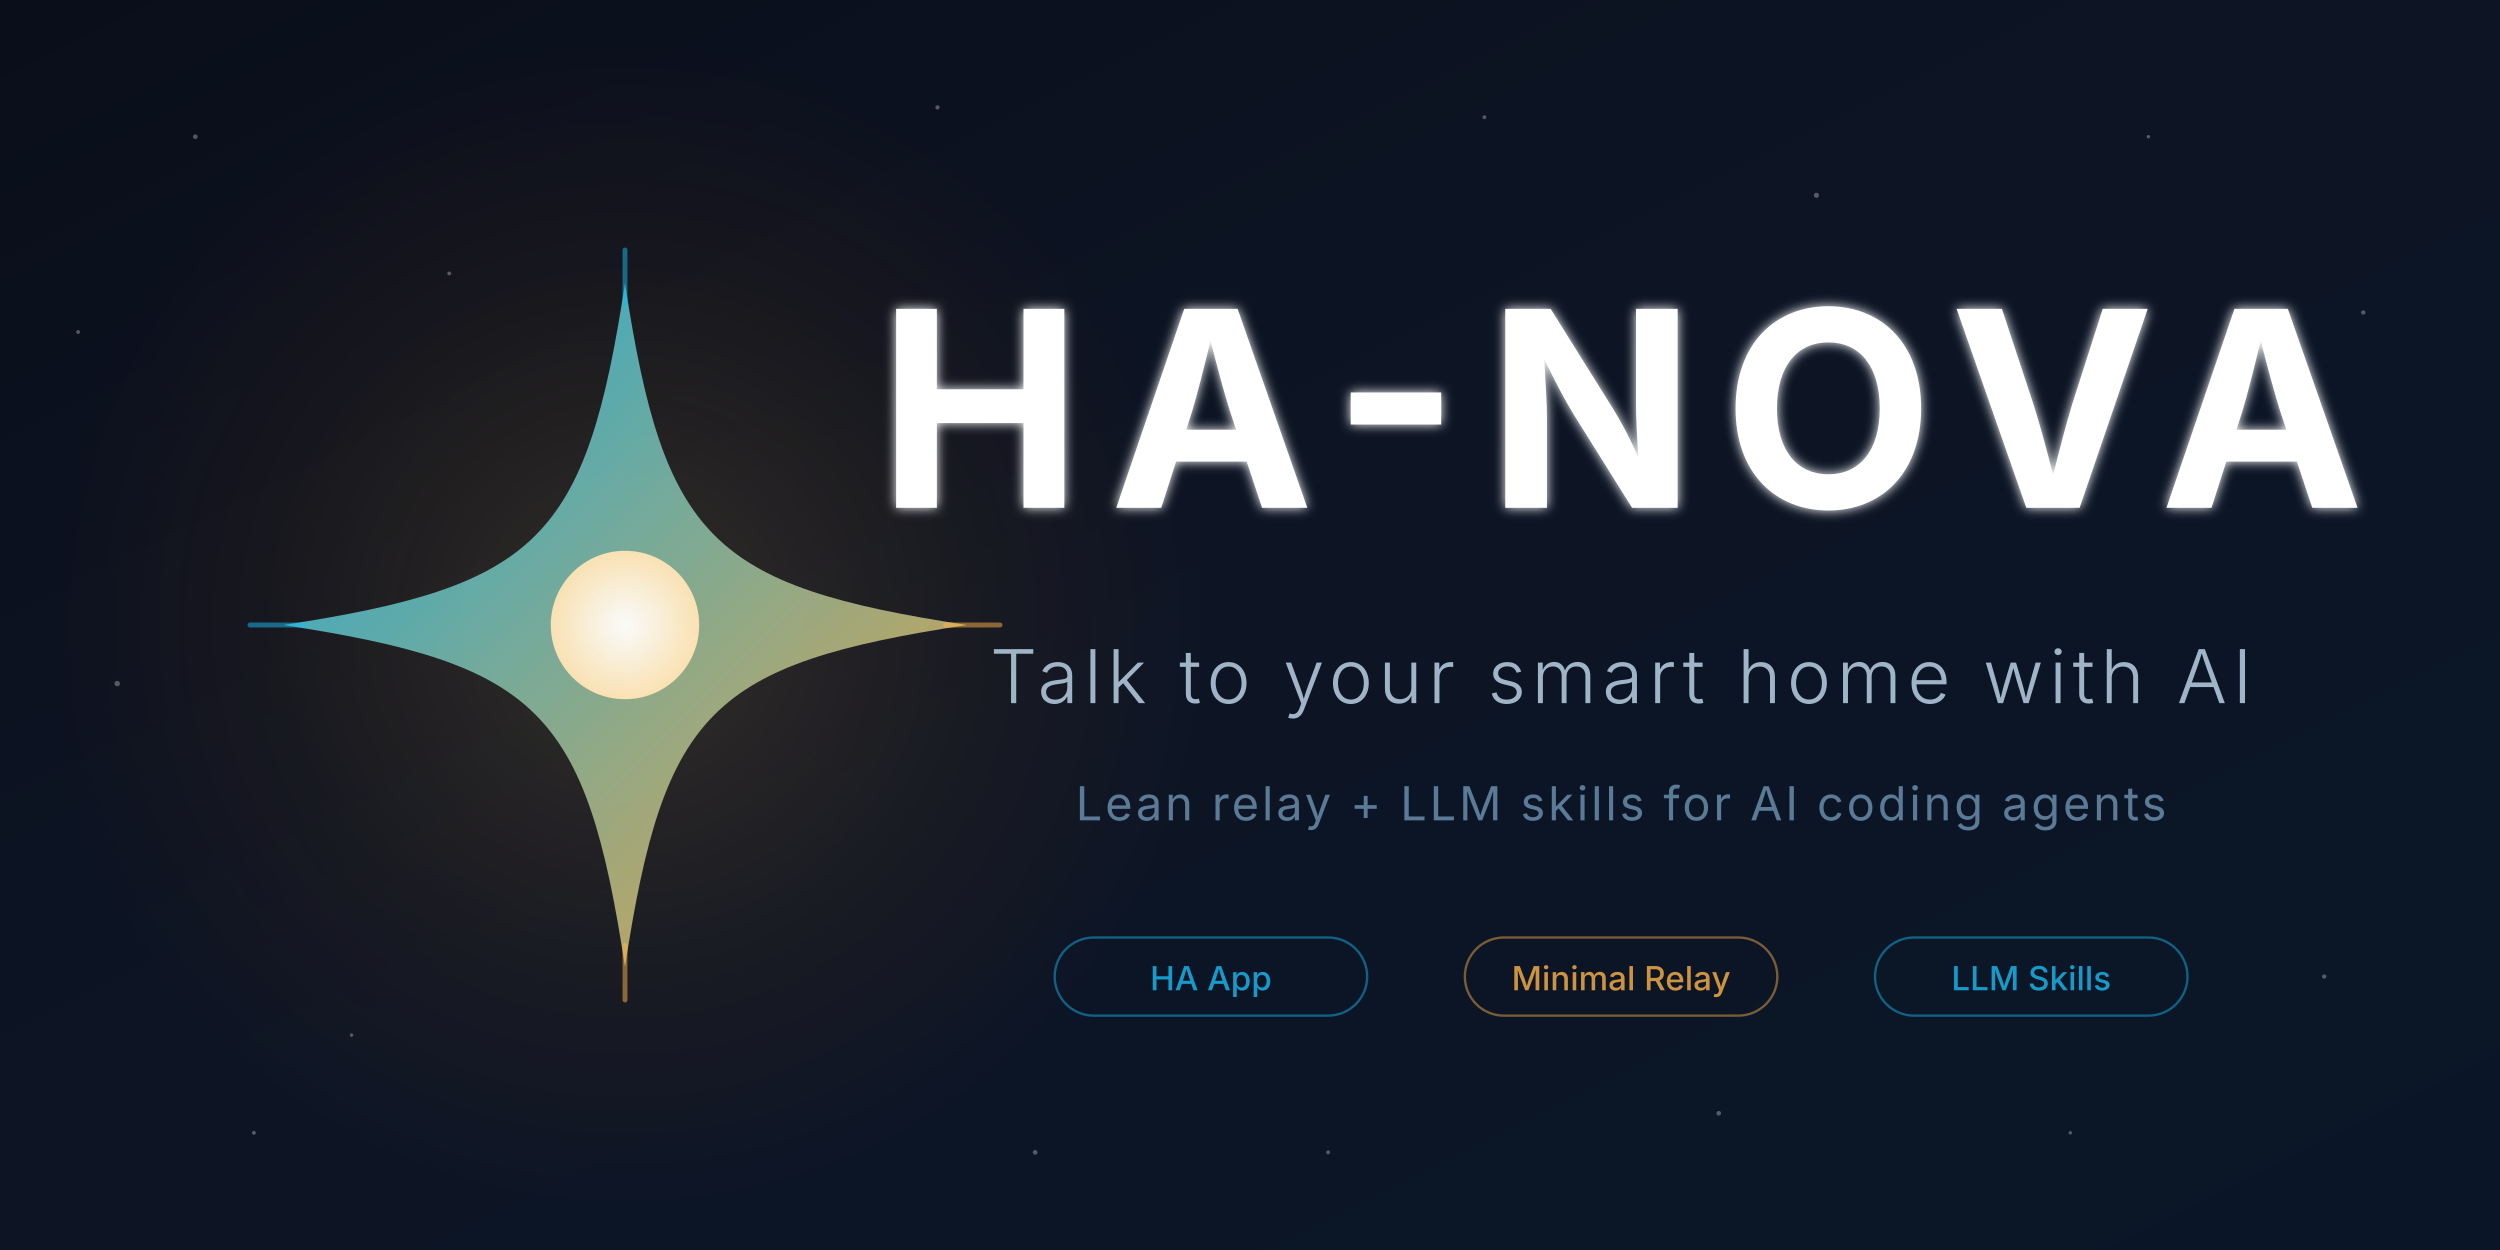
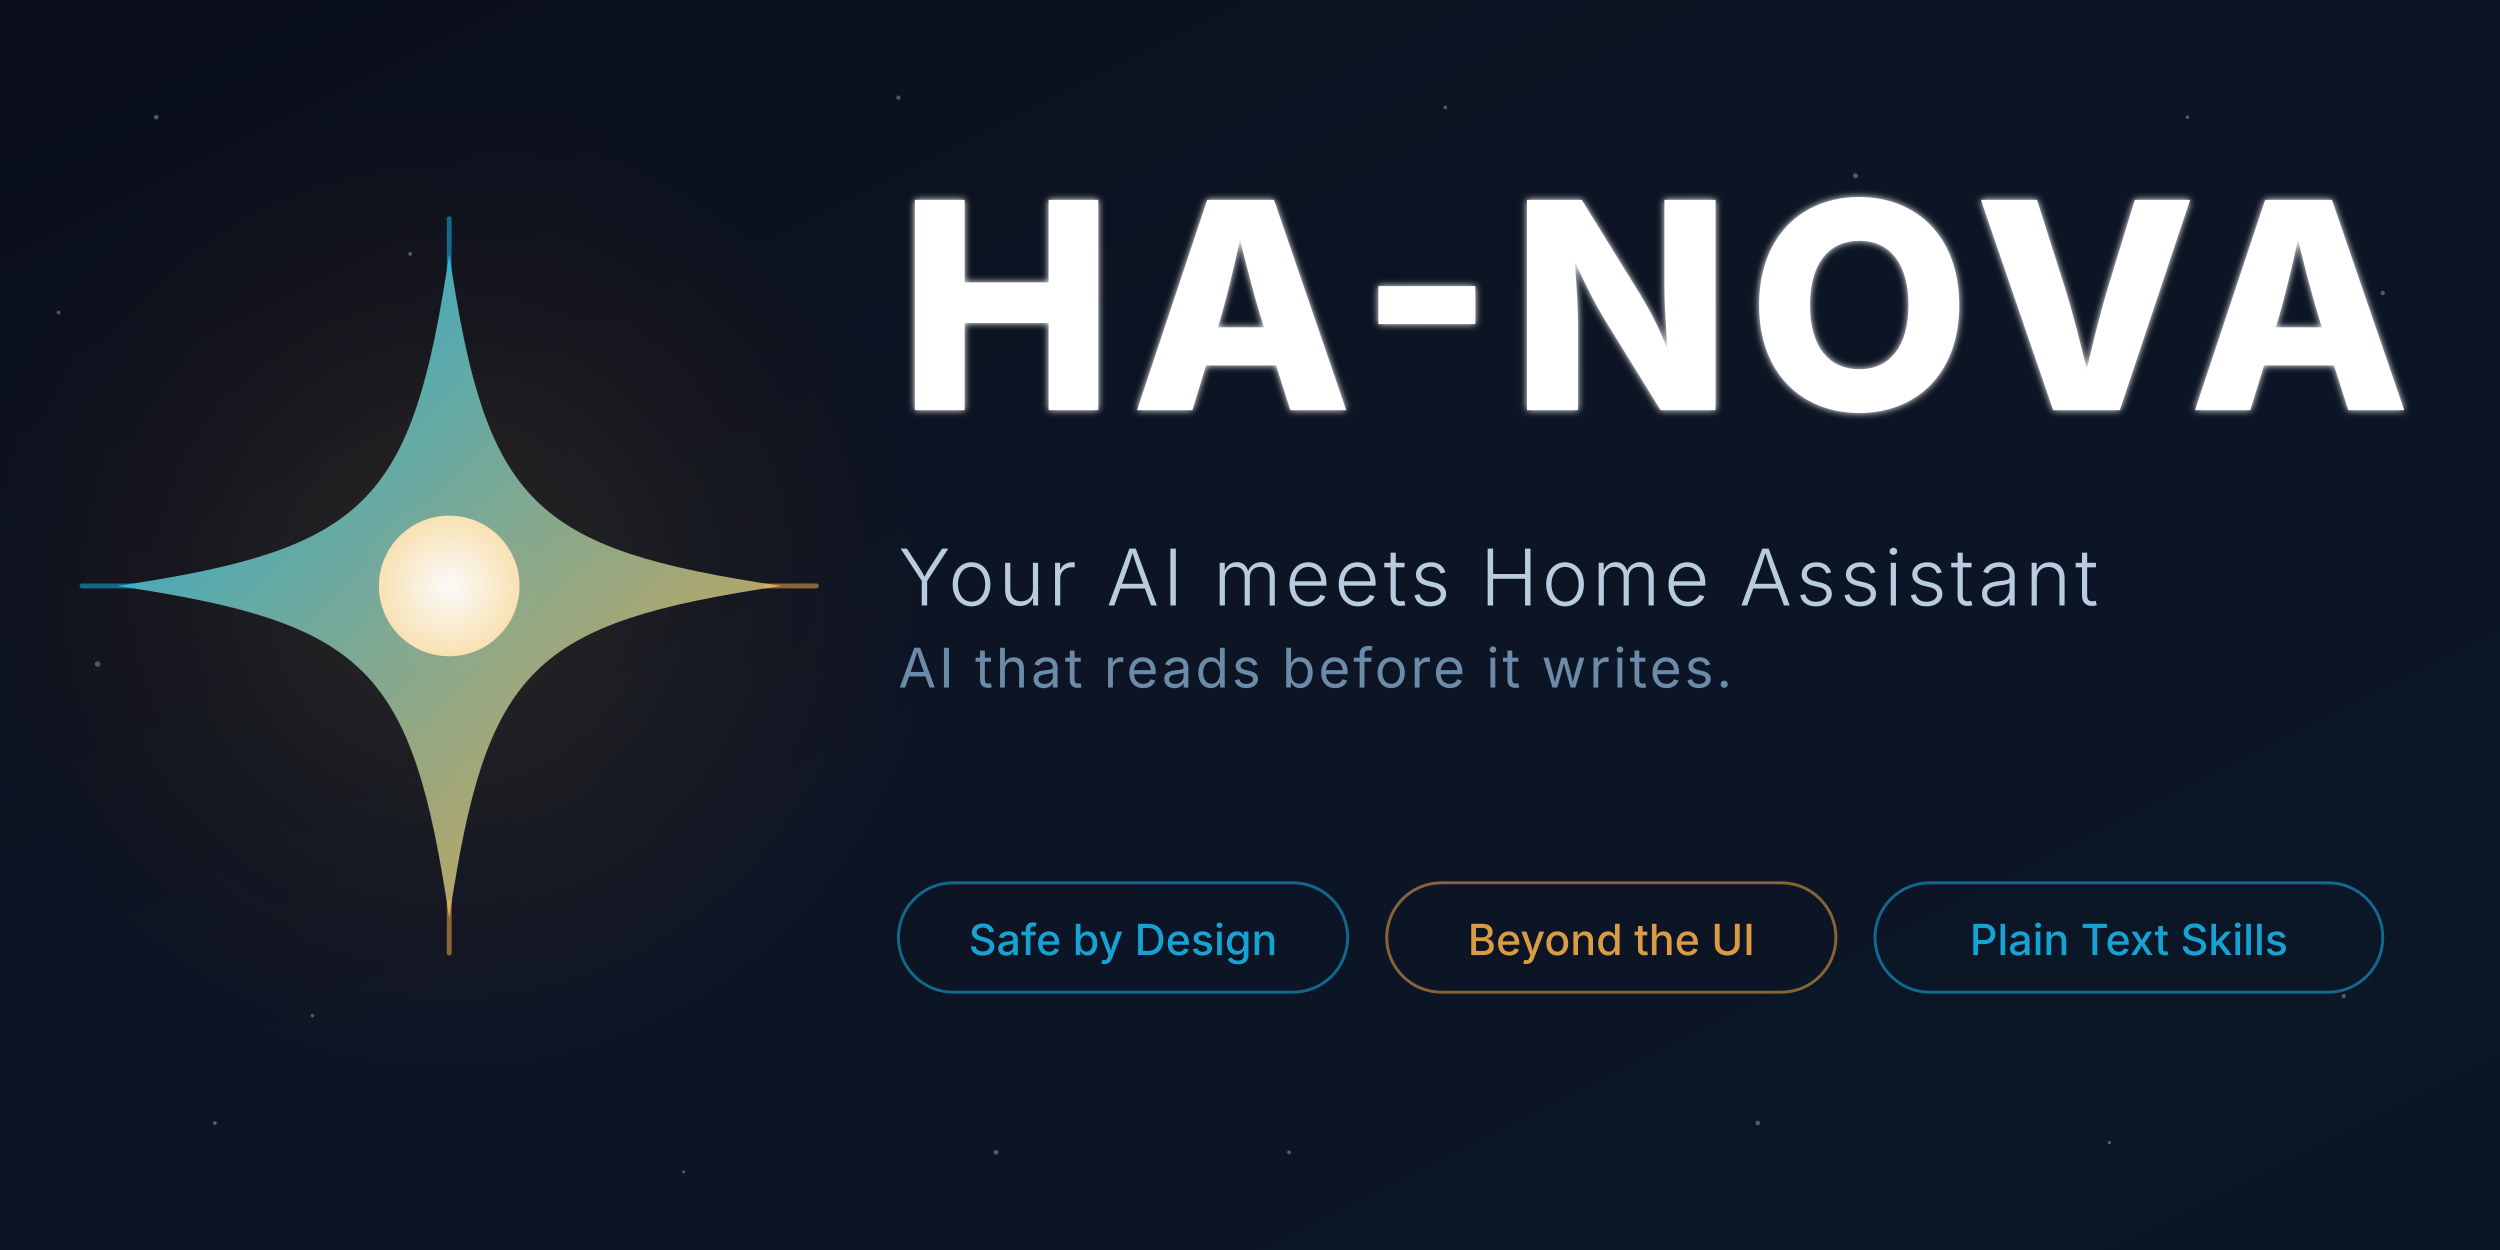
<svg xmlns="http://www.w3.org/2000/svg" viewBox="0 0 1280 640" width="1280" height="640">
  <defs>
    <linearGradient id="bg" x1="0%" y1="0%" x2="100%" y2="100%">
      <stop offset="0%" stop-color="#0A0E1A" />
      <stop offset="50%" stop-color="#0D1525" />
      <stop offset="100%" stop-color="#0A1628" />
    </linearGradient>
-     <linearGradient id="b-star" x1="0%" y1="0%" x2="100%" y2="100%">
+     <linearGradient id="star-grad" x1="0%" y1="0%" x2="100%" y2="100%">
      <stop offset="0%" stop-color="#18BCF2" />
      <stop offset="100%" stop-color="#FFB347" />
    </linearGradient>
-     <radialGradient id="b-core" cx="50%" cy="50%" r="50%">
+     <radialGradient id="core" cx="50%" cy="50%" r="50%">
      <stop offset="0%" stop-color="#FFFFFF" />
      <stop offset="100%" stop-color="#FFE4B5" />
    </radialGradient>
-     <radialGradient id="b-glow" cx="50%" cy="50%" r="50%">
-       <stop offset="0%" stop-color="#FFD666" stop-opacity="0.15" />
-       <stop offset="60%" stop-color="#FF8C00" stop-opacity="0.05" />
+     <radialGradient id="glow" cx="50%" cy="50%" r="50%">
+       <stop offset="0%" stop-color="#FFD666" stop-opacity="0.12" />
+       <stop offset="60%" stop-color="#FF8C00" stop-opacity="0.04" />
      <stop offset="100%" stop-color="#FF4500" stop-opacity="0" />
    </radialGradient>
-     <filter id="text-glow" x="-20%" y="-20%" width="140%" height="140%">
-       <feGaussianBlur in="SourceGraphic" stdDeviation="3" result="blur" />
+     <linearGradient id="line-grad" x1="0%" y1="0%" x2="100%" y2="0%">
+       <stop offset="0%" stop-color="#18BCF2" stop-opacity="0.6" />
+       <stop offset="100%" stop-color="#FFB347" stop-opacity="0.6" />
+     </linearGradient>
+     <filter id="title-glow" x="-10%" y="-10%" width="120%" height="120%">
+       <feGaussianBlur in="SourceGraphic" stdDeviation="2" result="blur" />
      <feMerge>
        <feMergeNode in="blur" />
        <feMergeNode in="SourceGraphic" />
      </feMerge>
    </filter>
  </defs>
  <rect width="1280" height="640" fill="url(#bg)" />
  <g opacity="0.3">
-     <circle cx="100" cy="70" r="1.2" fill="white" />
-     <circle cx="230" cy="140" r="1" fill="white" />
-     <circle cx="60" cy="350" r="1.4" fill="white" />
-     <circle cx="180" cy="530" r="0.9" fill="white" />
-     <circle cx="480" cy="55" r="1.1" fill="white" />
-     <circle cx="760" cy="60" r="1" fill="white" />
-     <circle cx="930" cy="100" r="1.3" fill="white" />
-     <circle cx="1100" cy="70" r="0.9" fill="white" />
-     <circle cx="1210" cy="160" r="1.1" fill="white" />
-     <circle cx="680" cy="590" r="1" fill="white" />
-     <circle cx="880" cy="570" r="1.2" fill="white" />
-     <circle cx="1060" cy="580" r="0.9" fill="white" />
-     <circle cx="1190" cy="500" r="1.1" fill="white" />
-     <circle cx="130" cy="580" r="1" fill="white" />
-     <circle cx="530" cy="590" r="1.2" fill="white" />
-     <circle cx="40" cy="170" r="1" fill="white" />
+     <circle cx="80" cy="60" r="1.2" fill="white" />
+     <circle cx="210" cy="130" r="1" fill="white" />
+     <circle cx="50" cy="340" r="1.4" fill="white" />
+     <circle cx="160" cy="520" r="0.9" fill="white" />
+     <circle cx="460" cy="50" r="1.1" fill="white" />
+     <circle cx="740" cy="55" r="1" fill="white" />
+     <circle cx="950" cy="90" r="1.3" fill="white" />
+     <circle cx="1120" cy="60" r="0.9" fill="white" />
+     <circle cx="1220" cy="150" r="1.1" fill="white" />
+     <circle cx="660" cy="590" r="1" fill="white" />
+     <circle cx="900" cy="575" r="1.2" fill="white" />
+     <circle cx="1080" cy="585" r="0.9" fill="white" />
+     <circle cx="1200" cy="510" r="1.1" fill="white" />
+     <circle cx="110" cy="575" r="1" fill="white" />
+     <circle cx="510" cy="590" r="1.2" fill="white" />
+     <circle cx="30" cy="160" r="1" fill="white" />
+     <circle cx="350" cy="600" r="0.8" fill="white" />
+     <circle cx="1050" cy="180" r="1" fill="white" />
  </g>
-   <circle cx="320" cy="320" r="300" fill="url(#b-glow)" />
-   <g transform="translate(320, 320)">
-     <path d="M0,-175 C20,-44 44,-20 175,0 C44,20 20,44 0,175 C-20,44 -44,20 -175,0 C-44,-20 -20,-44 0,-175 Z" fill="url(#b-star)" opacity="0.9" />
-     <circle cx="0" cy="0" r="38" fill="url(#b-core)" opacity="0.95" />
-     <line x1="0" y1="-192" x2="0" y2="-164" stroke="#18BCF2" stroke-width="2.5" stroke-linecap="round" opacity="0.5" />
-     <line x1="0" y1="164" x2="0" y2="192" stroke="#FFB347" stroke-width="2.5" stroke-linecap="round" opacity="0.5" />
-     <line x1="-192" y1="0" x2="-164" y2="0" stroke="#18BCF2" stroke-width="2.5" stroke-linecap="round" opacity="0.5" />
-     <line x1="164" y1="0" x2="192" y2="0" stroke="#FFB347" stroke-width="2.5" stroke-linecap="round" opacity="0.5" />
+   <circle cx="230" cy="300" r="250" fill="url(#glow)" />
+   <g transform="translate(230, 300)">
+     <path d="M0,-170 C19,-42 42,-19 170,0 C42,19 19,42 0,170 C-19,42 -42,19 -170,0 C-42,-19 -19,-42 0,-170 Z" fill="url(#star-grad)" opacity="0.9" />
+     <circle cx="0" cy="0" r="36" fill="url(#core)" opacity="0.95" />
+     <line x1="0" y1="-188" x2="0" y2="-162" stroke="#18BCF2" stroke-width="2.5" stroke-linecap="round" opacity="0.5" />
+     <line x1="0" y1="162" x2="0" y2="188" stroke="#FFB347" stroke-width="2.5" stroke-linecap="round" opacity="0.5" />
+     <line x1="-188" y1="0" x2="-162" y2="0" stroke="#18BCF2" stroke-width="2.5" stroke-linecap="round" opacity="0.5" />
+     <line x1="162" y1="0" x2="188" y2="0" stroke="#FFB347" stroke-width="2.5" stroke-linecap="round" opacity="0.5" />
  </g>
-   <text x="830" y="260" font-family="system-ui, -apple-system, 'Segoe UI', sans-serif" font-size="140" font-weight="700" fill="white" text-anchor="middle" letter-spacing="14" filter="url(#text-glow)">HA-NOVA</text>
-   <line x1="600" y1="290" x2="1060" y2="290" stroke="url(#b-star)" stroke-width="2.5" opacity="0.4" />
-   <text x="830" y="360" font-family="system-ui, -apple-system, 'Segoe UI', sans-serif" font-size="38" font-weight="300" fill="#A0B4C8" text-anchor="middle" letter-spacing="3">Talk to your smart home with AI</text>
-   <text x="830" y="420" font-family="system-ui, -apple-system, 'Segoe UI', sans-serif" font-size="24" font-weight="400" fill="#5A7A96" text-anchor="middle" letter-spacing="1.5">Lean relay + LLM skills for AI coding agents</text>
-   <g transform="translate(830, 500)">
-     <g transform="translate(-210, 0)">
-       <rect x="-80" y="-20" width="160" height="40" rx="20" fill="none" stroke="#18BCF2" stroke-width="1.2" opacity="0.45" />
-       <text x="0" y="7" font-family="system-ui, -apple-system, sans-serif" font-size="17" font-weight="500" fill="#18BCF2" text-anchor="middle" opacity="0.8">HA App</text>
+   <text x="460" y="210" font-family="system-ui, -apple-system, 'Segoe UI', sans-serif" font-size="148" font-weight="800" fill="white" text-anchor="start" letter-spacing="8" filter="url(#title-glow)">HA-NOVA</text>
+   <line x1="460" y1="240" x2="1220" y2="240" stroke="url(#line-grad)" stroke-width="2" />
+   <text x="460" y="310" font-family="system-ui, -apple-system, 'Segoe UI', sans-serif" font-size="40" font-weight="300" fill="#B8CCE0" text-anchor="start" letter-spacing="2">Your AI meets Home Assistant</text>
+   <text x="460" y="352" font-family="system-ui, -apple-system, 'Segoe UI', sans-serif" font-size="28" font-weight="400" fill="#6B8BA8" text-anchor="start" letter-spacing="1.5">AI that reads before it writes.</text>
+   <g transform="translate(0, 480)">
+     <g transform="translate(460, 0)">
+       <rect x="0" y="-28" width="230" height="56" rx="28" fill="none" stroke="#18BCF2" stroke-width="1.5" opacity="0.5" />
+       <text x="115" y="9" font-family="system-ui, -apple-system, sans-serif" font-size="22" font-weight="500" fill="#18BCF2" text-anchor="middle" opacity="0.85">Safe by Design</text>
    </g>
-     <g transform="translate(0, 0)">
-       <rect x="-80" y="-20" width="160" height="40" rx="20" fill="none" stroke="#FFB347" stroke-width="1.2" opacity="0.45" />
-       <text x="0" y="7" font-family="system-ui, -apple-system, sans-serif" font-size="17" font-weight="500" fill="#FFB347" text-anchor="middle" opacity="0.8">Minimal Relay</text>
+     <g transform="translate(710, 0)">
+       <rect x="0" y="-28" width="230" height="56" rx="28" fill="none" stroke="#FFB347" stroke-width="1.5" opacity="0.5" />
+       <text x="115" y="9" font-family="system-ui, -apple-system, sans-serif" font-size="22" font-weight="500" fill="#FFB347" text-anchor="middle" opacity="0.85">Beyond the UI</text>
    </g>
-     <g transform="translate(210, 0)">
-       <rect x="-80" y="-20" width="160" height="40" rx="20" fill="none" stroke="#18BCF2" stroke-width="1.2" opacity="0.45" />
-       <text x="0" y="7" font-family="system-ui, -apple-system, sans-serif" font-size="17" font-weight="500" fill="#18BCF2" text-anchor="middle" opacity="0.8">LLM Skills</text>
+     <g transform="translate(960, 0)">
+       <rect x="0" y="-28" width="260" height="56" rx="28" fill="none" stroke="#18BCF2" stroke-width="1.5" opacity="0.5" />
+       <text x="130" y="9" font-family="system-ui, -apple-system, sans-serif" font-size="22" font-weight="500" fill="#18BCF2" text-anchor="middle" opacity="0.85">Plain Text Skills</text>
    </g>
  </g>
-   <line x1="0" y1="638" x2="1280" y2="638" stroke="url(#b-star)" stroke-width="2" opacity="0.15" />
+   <line x1="0" y1="638" x2="1280" y2="638" stroke="url(#star-grad)" stroke-width="2" opacity="0.15" />
</svg>
